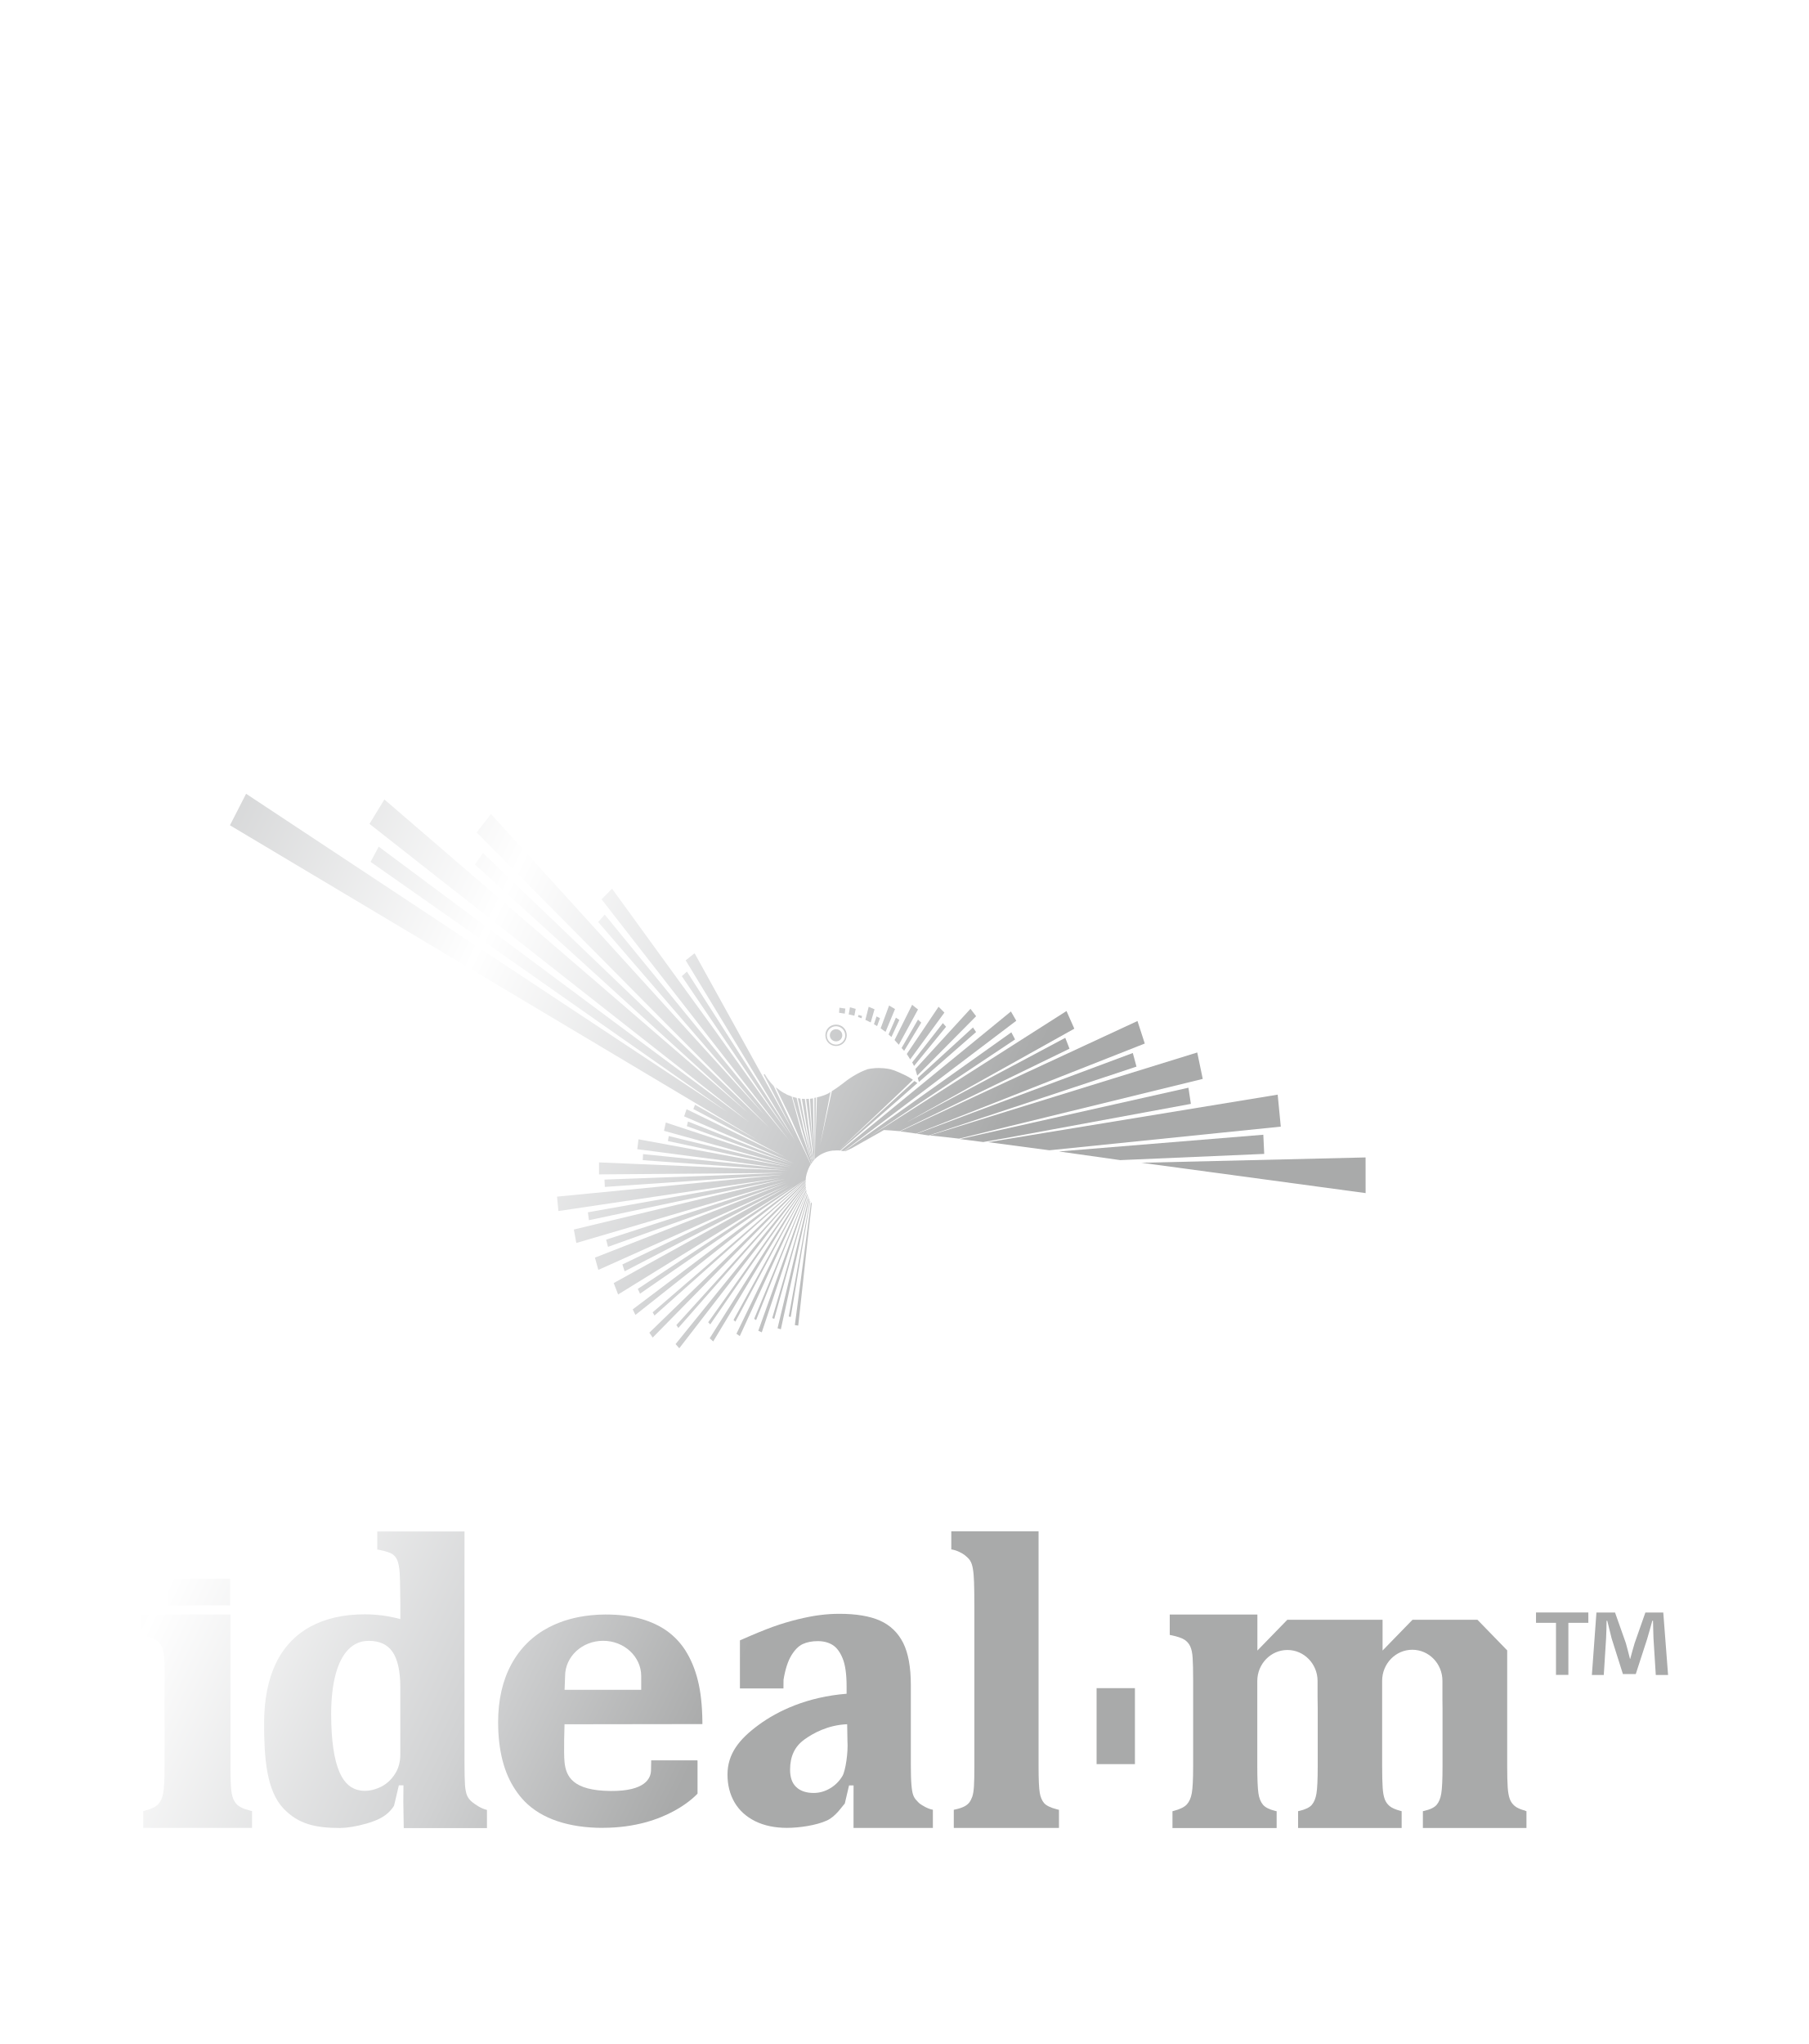
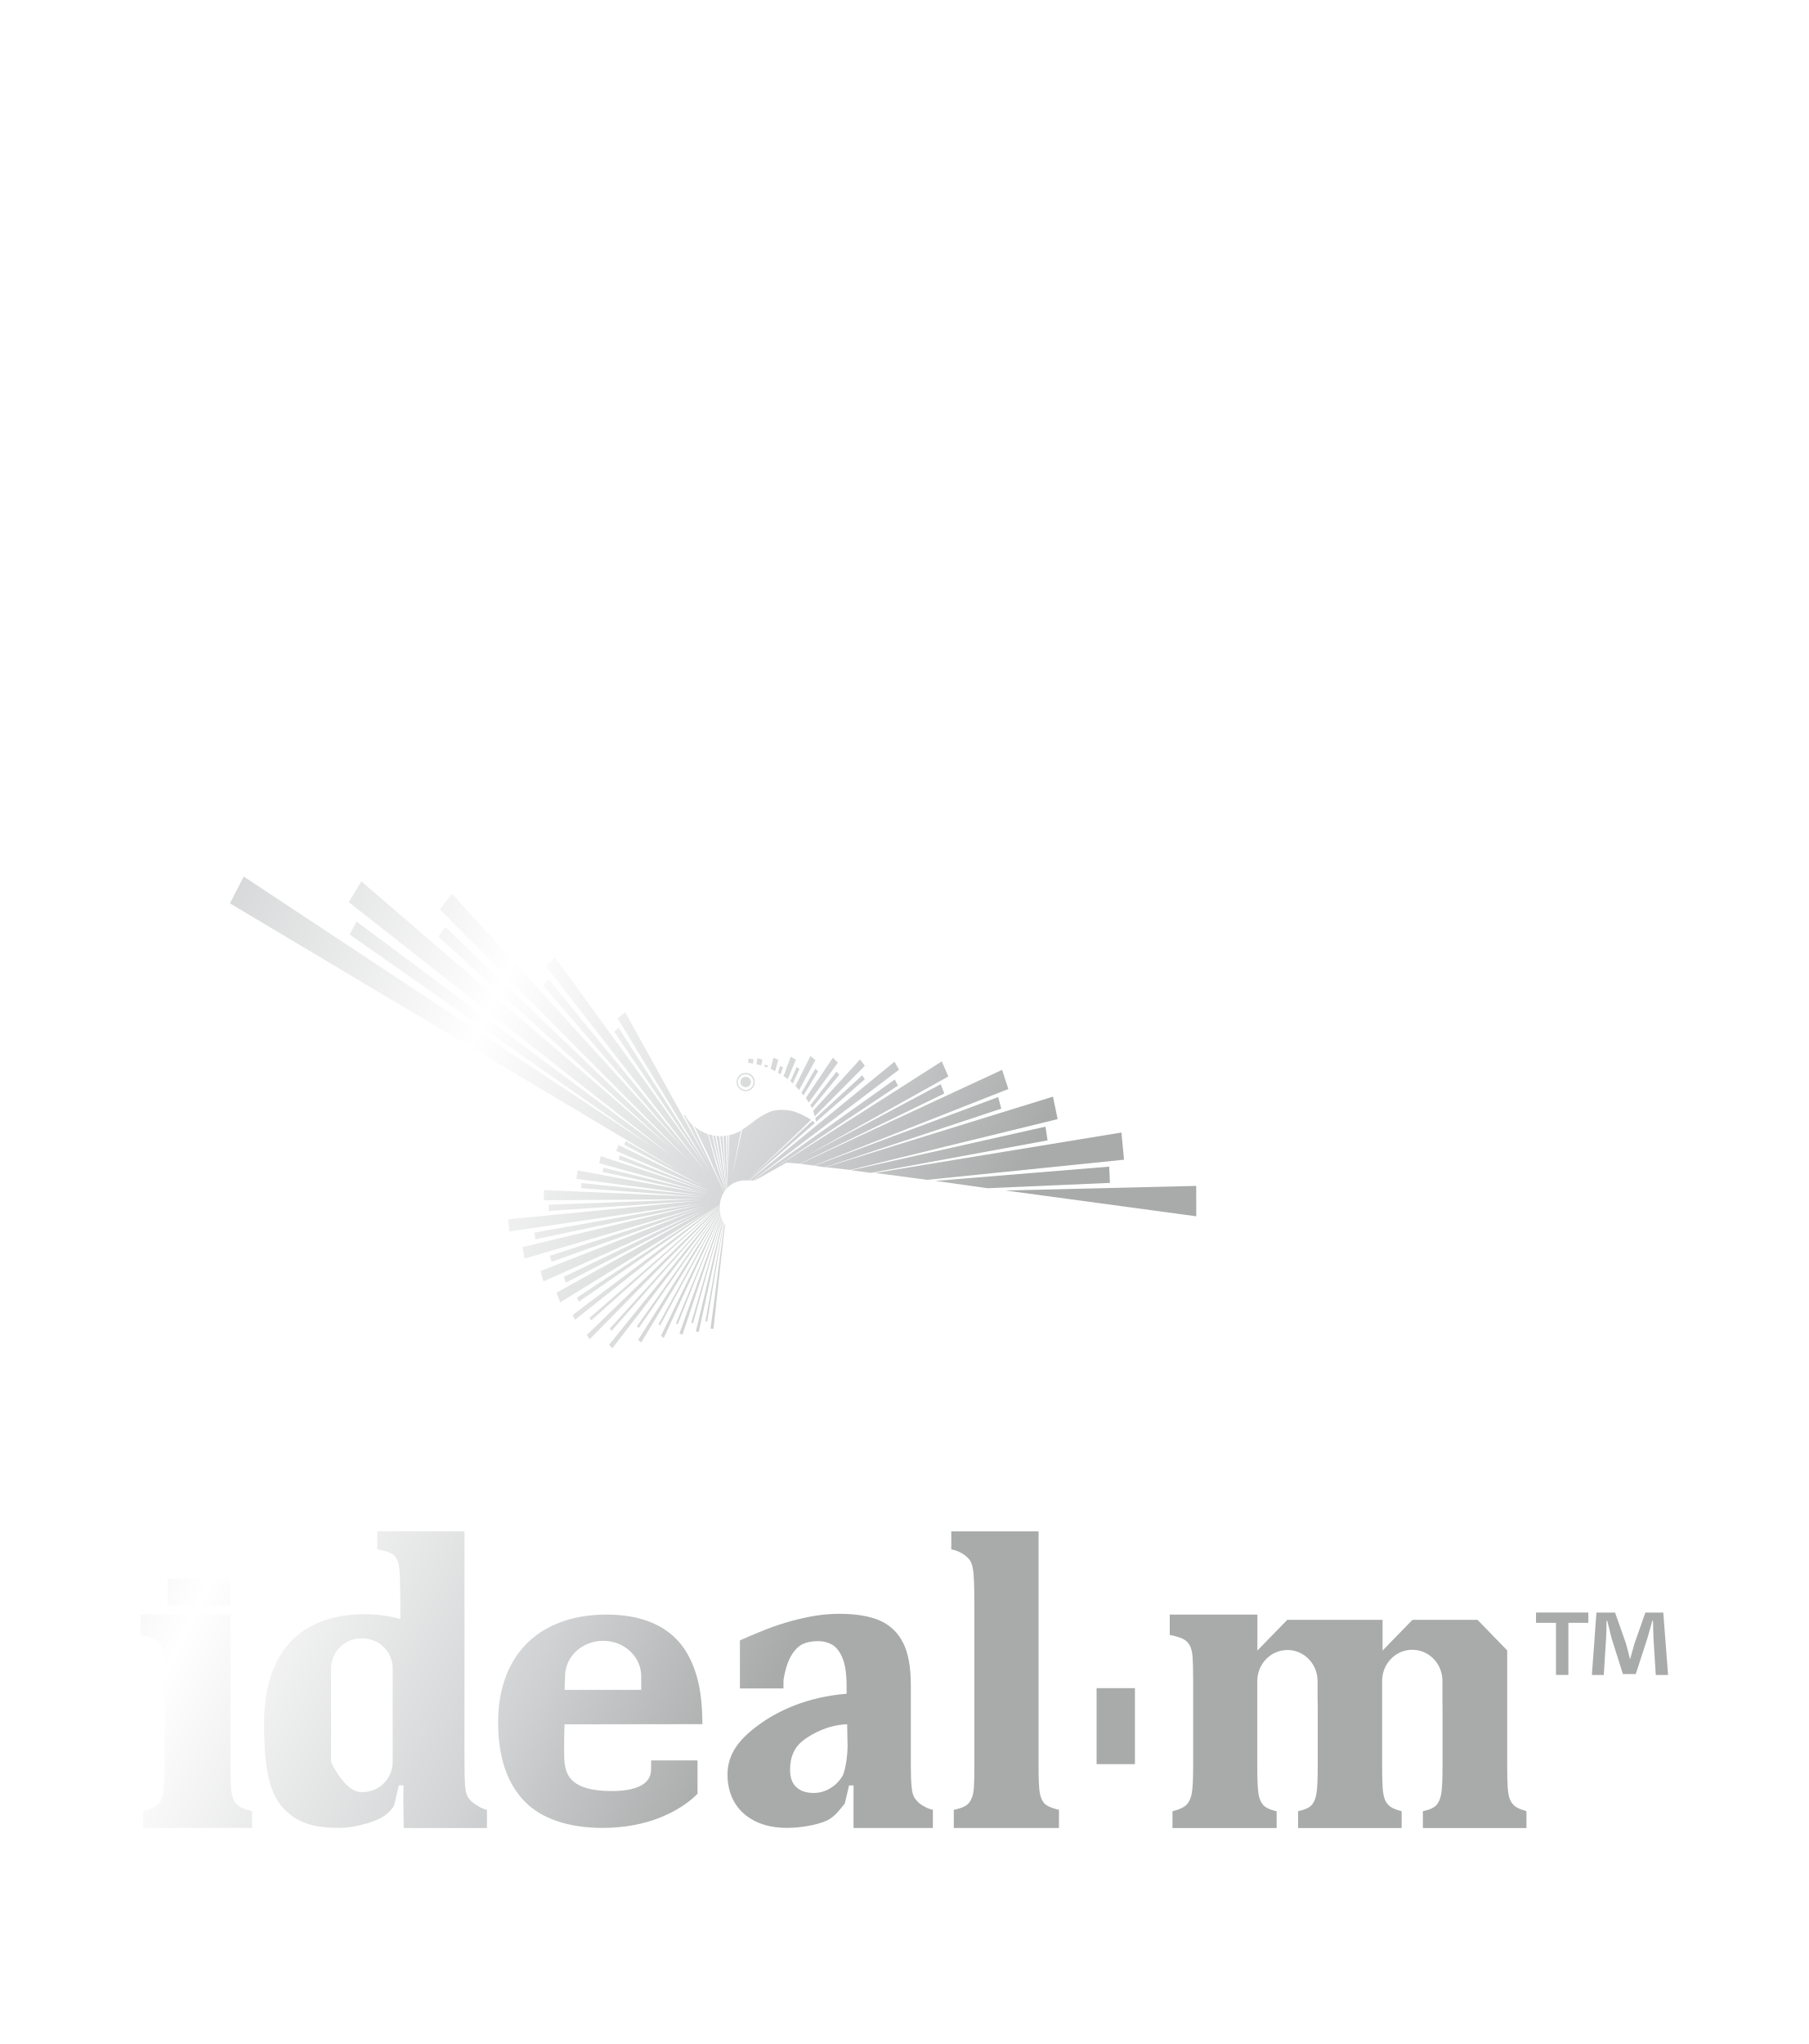
<svg xmlns="http://www.w3.org/2000/svg" id="Layer_2" data-name="Layer 2" viewBox="-13.02 -60 167.5 189.24">
  <defs>
    <linearGradient id="prata" gradientUnits="userSpaceOnUse" x1="-34.21" y1="-16.56" x2="175.67" y2="85.80">
      <stop offset="0" stop-color="#A9AAAA" />
      <stop offset="0.2" stop-color="#D1D2D3" />
      <stop offset="0.5" stop-color="#FFFFFF" />
      <stop offset="0.8" stop-color="#D1D2D3" />
      <stop offset="1" stop-color="#A9AAAA" />
    </linearGradient>
  </defs>
  <g id="Layer_1-2" data-name="Layer 1">
-     <g id="monograma-237" transform="translate(0 13.49) scale(0.43613)">
+     <g id="monograma-242" transform="translate(0.00 21.15) scale(0.43613)">
      <g>
        <g>
-           <path d="M147.66,49c-1.28,0-2.27.99-2.27,2.27s1.01,2.27,2.27,2.27,2.27-.99,2.27-2.27-.99-2.27-2.27-2.27ZM147.66,53.25c-1.09,0-1.95-.87-1.95-1.95s.87-1.95,1.95-1.95,1.95.87,1.95,1.95-.87,1.95-1.95,1.95Z" fill="url(#prata)" />
-           <ellipse cx="147.66" cy="51.27" rx="1.32" ry="1.29" fill="url(#prata)" />
+           <path d="M128.47,41.69c-1.09,0-1.93.84-1.93,1.93s.86,1.93,1.93,1.93,1.93-.84,1.93-1.93-.84-1.93-1.93-1.93ZM128.47,45.31c-.92,0-1.66-.74-1.66-1.66s.74-1.66,1.66-1.66,1.66.74,1.66,1.66-.74,1.66-1.66,1.66Z" fill="url(#prata)" />
+           <ellipse cx="128.47" cy="43.62" rx="1.12" ry="1.1" fill="url(#prata)" />
        </g>
-         <path d="M149.51,46.67l.12-1.07-1.25-.19-.08,1.08c.4.05.8.11,1.2.18h0Z" fill="url(#prata)" />
-         <polygon points="151.83 45.66 150.61 45.33 150.35 46.84 151.55 47.11 151.83 45.66" fill="url(#prata)" />
-         <polygon points="155.83 45.75 154.59 45.22 153.89 48 155.02 48.54 155.83 45.75" fill="url(#prata)" />
-         <path d="M158.17,50.55l2.01-4.85-1.26-.75-1.79,4.84c.35.24.7.49,1.03.75h0Z" fill="url(#prata)" />
-         <path d="M160.99,53.28h0s4.07-7.49,4.07-7.49l-1.25-.99-3.73,7.48c.31.32.62.66.91,1Z" fill="url(#prata)" />
-         <path d="M162.97,55.69c.15.23.29.44.43.7h0s7.27-9.94,7.27-9.94l-1.24-1.24-6.75,10.03c.1.17.2.31.29.45Z" fill="url(#prata)" />
-         <polygon points="164.9 59.83 177.4 47.22 176.2 45.65 164.5 58.43 164.9 59.83" fill="url(#prata)" />
-         <polygon points="241.43 63.87 192.28 71.93 179.96 73.96 192.96 75.68 242.09 70.66 241.43 63.87" fill="url(#prata)" />
-         <polygon points="153.17 47.17 152.42 46.95 152.33 47.39 153.09 47.66 153.17 47.17" fill="url(#prata)" />
-         <path d="M156.38,49.31h0s.61-1.68.61-1.68l-.74-.36-.54,1.65c.2.12.42.24.66.39Z" fill="url(#prata)" />
-         <path d="M159.42,51.63h0s1.68-3.62,1.68-3.62l-.73-.48-1.56,3.57c.22.19.42.36.6.53Z" fill="url(#prata)" />
-         <path d="M161.58,53.98s.1.11.19.21l.04.04c.12.13.25.27.31.34h0s3.63-5.99,3.63-5.99l-.69-.64-3.49,6.03Z" fill="url(#prata)" />
-         <polygon points="163.83 57.02 164.22 57.78 171.02 49.46 170.34 48.68 163.83 57.02" fill="url(#prata)" />
-         <path d="M165.01,60.33c.04.14.08.28.11.4.04.15.08.3.13.46h0s12.14-10.61,12.14-10.61l-.66-.97-11.73,10.72Z" fill="url(#prata)" />
-         <path d="M185.93,48.19l-1.14-1.98-20.87,17.06-15.26,12.51c.23.02.45.04.69.08h0s15.23-11.5,15.23-11.5l21.35-16.18Z" fill="url(#prata)" />
-         <path d="M142.33,78.62c.06-.09.12-.18.18-.26l-2.26-6.76h.03s-.02-.05-.02-.05l-2.02-7.3c-.29-.1-.57-.21-.9-.34l-.21-.09v-.03c-.72-.34-1.37-.77-1.94-1.25-.06-.04-.11-.07-.16-.11h-.02c-.06-.05-.11-.09-.16-.12h0s3.21,6.6,3.21,6.6l4.28,9.72Z" fill="url(#prata)" />
-         <path d="M197.23,54.12l-.9-2.31-33.55,17.86,35.47-19.8-1.66-3.75-26.76,17.05-14.91,9.51,9.51-6.36,21.24-14.17-.79-1.51-20.89,14.85-14.56,10.37s.05,0,.08.01c.03,0,.07,0,.1.02h0s1.36-.63,1.36-.63l6.86-3.88,1.45.09,1.89.16,9-4.36,27.07-13.16Z" fill="url(#prata)" />
-         <path d="M128.74,92.8l-20.02,17.28.39.68,32.11-28.61s0-.04,0-.06c0-.01,0-.03,0-.05v-.03l-12.47,10.79Z" fill="url(#prata)" />
-         <path d="M141.2,82.45v-.02c0-.06,0-.14,0-.22v-.02s-12.58,12.23-12.58,12.23l-20.6,19.98.71,1.04,20.2-20.55,12.26-12.44Z" fill="url(#prata)" />
-         <polygon points="213.21 53.02 211.66 48.24 177.32 64.17 161.28 71.65 161.28 71.65 161.24 71.67 164.7 72.13 178.18 66.83 213.21 53.02" fill="url(#prata)" />
-         <polygon points="225.52 60.53 224.35 54.92 183.7 67.5 167.55 72.52 173.78 73.21 184.36 70.6 225.52 60.53" fill="url(#prata)" />
-         <polygon points="223 65.83 222.48 62.4 182.79 71.31 173.95 73.3 178.91 73.93 183.07 73.2 223 65.83" fill="url(#prata)" />
-         <path d="M130.89,93.89l-17.14,18.9.43.6,27.01-30.71s0-.06,0-.09c0-.02,0-.04,0-.06v-.02s-10.3,11.38-10.3,11.38Z" fill="url(#prata)" />
-         <polygon points="210.67 55.03 176.86 67.64 164.84 72.14 164.84 72.14 164.81 72.16 167.35 72.54 211.45 57.92 210.67 55.03" fill="url(#prata)" />
-         <path d="M141.22,81.97s0-.08.01-.12c0-.01,0-.02,0-.04v-.04s0-.05,0-.05v-.06s.01,0,.01,0v-.08c.02-.09.03-.18.04-.27v-.11s.04-.02.04-.02c0-.01.03-.16.03-.16.01-.06.02-.12.04-.17v-.07s.04-.09.05-.14l.04-.13s.06-.19.06-.19c.19-.61.45-1.17.77-1.68l-7.89-16.61c-.18-.18-.37-.4-.57-.63-.04-.05-.09-.1-.13-.16-.51-.62-.94-1.26-1.19-1.74l-.24.13,6.52,12.5-8.28-14.94-12.84-23.22-.12-.08-1.84,1.47,23.26,38.31-9.29-14.5-13.7-21.42-1.09.97,14.19,20.96,8.64,12.72-15.84-22.22-21.8-30.03-2.23,2.25,39.83,51.16-16.68-20.43-22.48-27.49-1.38,1.58,23.08,26.77,12.22,14.17-23.58-25.93L74.4,4.3l-3.05,3.9,35.83,36.18,26.28,26.48L72.68,12.55l-1.7,2.46,57.94,52.66-31.36-27.03L51.76,1.21l-3.16,5.18,47.19,37.09,33.34,26.19-32.2-23.92L50.56,11.23l-1.73,3.22,47.12,33.07,28.63,20.05-44.17-29.22L22.4,0l-3.43,6.69,96.6,57.63,15.53,9.25-13.38-7.56-.36.92,19.54,10.25-20.98-10.22-.52,1.52,14.21,6.1,9.15,3.92-8.67-3.42-13.87-5.51-.24.99,13.95,5.03,8.36,3.04-10.34-3.43-16.44-5.41-.38,1.76,27.21,7.53-10.03-2.48-16.17-3.94-.18,1.06,16.25,3.48,9.75,2.07-12.51-2.29-19.73-3.63-.27,2.1,19.87,2.6,11.99,1.6-11.27-1.17-19.36-1.99-.06,1.29,19.38,1.39,11.37.79-40.04-1.71v2.55s24.7-.19,24.7-.19l14.89-.15-14.06.55-24.37.89.08,1.56,37.95-2.61-17.7,1.71-30.4,2.96.29,3.06,47.24-7.04-14.1,2.52-26.88,4.79.22,1.67,26.75-5.65,14.95-3.14-15.98,3.83-28.92,6.94.52,2.86,28.66-8.42,15.86-4.67-13.18,4.29-25.01,8.09.4,1.53,24.76-8.87,13.19-4.76-14.09,5.51-26.64,10.41.73,2.6,40.35-18.09-11.96,5.74-23.29,11.2.48,1.45,23.06-11.95,12.1-6.29-37.48,20.74.94,2.42,24.13-14.9,13.13-8.11-11.45,7.54-21.63,14.28.47,1.02,21.42-14.81,13.55-9.36-14.05,10.56-22.47,16.94.57,1.18,22.21-17.58,13.94-11.06Z" fill="url(#prata)" />
-         <path d="M141.2,82.92c0-.05,0-.11-.02-.17l-10.25,12.64-17.34,21.43.78.89,26.83-34.72v-.07Z" fill="url(#prata)" />
-         <path d="M140.7,70.87h.02v-.02h-.01s-1.41-6.29-1.41-6.29c-.32-.07-.63-.16-.9-.23h0l1.95,6.68,2.17,7.35s.07-.1.1-.14l-1.9-7.24-.02-.1Z" fill="url(#prata)" />
-         <path d="M142.33,86.71l-1.03,7.83-2.39,18.25.72.11,2.01-18.3.87-7.64c-.04-.06-.08-.12-.13-.19l-.05-.05Z" fill="url(#prata)" />
-         <path d="M141.99,86.07l-.04-.08c-.03-.05-.05-.1-.09-.16l-2.13,8.78-4.49,18.85.7.22,4.15-18.98,1.9-8.63Z" fill="url(#prata)" />
-         <path d="M142.2,86.47s-.02-.04-.04-.06c-.02-.02-.03-.05-.06-.07l-1.38,7.5-3.1,17.12.42.11,2.88-17.19,1.27-7.41Z" fill="url(#prata)" />
-         <path d="M142.76,64.66c-.21.04-.42.06-.63.09l.81,13.07s.08-.09.13-.14l-.18-5.76-.12-7.26Z" fill="url(#prata)" />
-         <path d="M164.97,61.43l-.67-.45-16.09,14.73,13.14-12.44,2.63-2.54c-.1-.08-.19-.14-.28-.21-.2-.14-.43-.27-.71-.43,0,0-.01,0-.03-.02h-.02c-.12-.08-.25-.15-.38-.21-.06-.03-.13-.07-.2-.1-.18-.09-.35-.17-.51-.24l-.11-.05h0s0,0,0,0c-.21-.1-.41-.19-.63-.29l-1.06-.44h0s-.06-.02-.06-.02c-.16-.05-.33-.1-.52-.16l-.13-.04h0s-.09-.03-.09-.03c-.19-.04-.34-.07-.48-.09l-.15-.03c-.21-.03-.42-.06-.62-.08l-.15-.02c-.35-.03-.72-.05-1.08-.05h-.09s-.08,0-.08,0c-.19,0-.37,0-.56.02h-.13s-.04.01-.04.01c-.2.02-.42.04-.65.07l-.14.02h-.05c-.21.04-.39.07-.56.11h-.06s-.05.02-.05.02l-.16.06c-.4.14-.81.31-1.21.5l-.09.04-.14.07c-.18.09-.38.19-.6.31l-.13.07-.1.06c-.19.11-.39.22-.58.34l-.1.06-.13.08c-.17.11-.34.22-.5.32l-.12.08-.11.08c-.13.09-.25.17-.38.26-.28.22-.54.43-.8.62-.19.14-.38.28-.57.42,0,0-.4.29-.47.35l-.17.12c-.15.11-.29.21-.44.31-.29.2-.54.36-.78.5l-.02.1h-.02s-2.47,11.41-2.47,11.41l2.22-11.36c-.11.11-.24.2-.4.3l-.09.05c-.08.04-.17.09-.29.14-.1.05-.2.09-.3.13-.11.04-.21.08-.32.12-.12.04-.23.09-.35.12-.11.04-.23.07-.34.11-.07.02-.14.04-.21.06-.19.05-.37.09-.55.13-.01,0-.03,0-.04.01l-.39,11.58.18-11.54-.13.03c-.06.02-.13.03-.2.05l.03,13.05c.28-.29.6-.56.95-.8l.08-.05c.19-.13.4-.25.63-.36l.06-.03c.13-.06.28-.12.38-.17h.01s.07-.03.07-.03h.02s.29-.12.29-.12l.12-.04c.13-.04.26-.07.37-.1l.06-.02h.03s.04-.02.04-.02c.04,0,.08-.02.12-.02l.22-.04c.13-.02.25-.04.38-.06.01,0,.02,0,.03,0h.03s.02,0,.02,0h.05s.07-.01.1-.01h.15s.21-.02.21-.02c.11,0,.22-.01.33-.01.02,0,.03,0,.06,0,.01,0,.03,0,.04,0,.02,0,.03,0,.05,0,.02,0,.03,0,.05,0,.01,0,.02,0,.04,0,.01,0,.03,0,.04,0,.11,0,.21,0,.33.02h.09s11.78-10.26,11.78-10.26l4.63-4.08Z" fill="url(#prata)" />
-         <path d="M141.05,64.78c-.2,0-.39-.02-.6-.03h-.06s2.32,13.34,2.32,13.34c.04-.05.07-.09.11-.13l.02-.02-.93-6.43-.87-6.72Z" fill="url(#prata)" />
-         <path d="M141.44,64.79h-.14s.99,7.55.99,7.55l.58,5.56s.04-.05.06-.07l-1.04-13.07c-.15.01-.3.02-.44.02Z" fill="url(#prata)" />
-         <path d="M140.07,64.7c-.07-.01-.14-.02-.2-.03h-.03c-.1-.02-.2-.04-.3-.05l1.71,7.46,1.38,6.12s.05-.07.08-.1l-1.26-6.07-1.38-7.33Z" fill="url(#prata)" />
-         <path d="M141.3,83.95s0-.06-.01-.09c0-.02,0-.04-.02-.07l-5.44,9.82-9.94,18.1.4.35,9.76-18.3,5.24-9.81Z" fill="url(#prata)" />
-         <path d="M141.38,84.38v-.02c-.02-.07-.04-.15-.07-.23l-5.17,10.63-9.63,19.87.71.49,9.27-20.15,4.88-10.59Z" fill="url(#prata)" />
-         <path d="M141.74,85.69l.03-.09v-.02c-.03-.05-.05-.1-.08-.15l-2.47,8.38-5.11,17.49.43.17,4.89-17.57,2.32-8.21Z" fill="url(#prata)" />
-         <path d="M133.88,93.94l7.33-10.64s0-.06,0-.11c0-.03,0-.05-.02-.09l-7.56,10.62-13.12,18.47.44.45,12.92-18.71Z" fill="url(#prata)" />
-         <path d="M141.26,83.64v-.07c-.02-.05-.02-.1-.04-.16l-7.36,11.59-13.03,20.59.75.67,12.61-20.93,7.06-11.7Z" fill="url(#prata)" />
-         <path d="M141.48,84.77s-.01-.05-.02-.07c0-.03-.02-.06-.04-.09l-3.8,9.11-7.35,17.75.42.25,7.13-17.91,3.65-9.05Z" fill="url(#prata)" />
-         <path d="M141.62,85.23s-.03-.09-.04-.14v-.03s-.05-.09-.05-.09l-3.45,9.66-6.93,19.36.74.34,6.52-19.54,3.21-9.57Z" fill="url(#prata)" />
-         <polygon points="238.38 72.38 194.99 75.93 207.99 77.77 238.57 76.45 238.38 72.38" fill="url(#prata)" />
-         <polygon points="260.09 77.2 212.51 78.33 260.1 84.77 260.09 77.2" fill="url(#prata)" />
+         <path d="M130.04,39.71l.1-.91-1.06-.16-.07.92c.34.04.68.09,1.02.15h0Z" fill="url(#prata)" />
+         <polygon points="132.02 38.85 130.97 38.57 130.76 39.86 131.77 40.08 132.02 38.85" fill="url(#prata)" />
+         <polygon points="135.41 38.92 134.37 38.47 133.77 40.84 134.73 41.3 135.41 38.92" fill="url(#prata)" />
+         <path d="M137.41,43.01l1.71-4.12-1.08-.64-1.52,4.11c.3.21.6.42.87.64h0Z" fill="url(#prata)" />
+         <path d="M139.81,45.33h0s3.47-6.37,3.47-6.37l-1.07-.84-3.18,6.36c.27.27.53.56.77.85Z" fill="url(#prata)" />
+         <path d="M141.49,47.38c.13.19.24.38.37.6h0s6.19-8.46,6.19-8.46l-1.06-1.06-5.74,8.53c.09.14.17.27.25.39Z" fill="url(#prata)" />
+         <polygon points="143.13 50.91 153.77 40.18 152.75 38.84 142.8 49.72 143.13 50.91" fill="url(#prata)" />
+         <polygon points="208.25 54.35 166.43 61.2 155.95 62.93 167.01 64.39 208.81 60.12 208.25 54.35" fill="url(#prata)" />
+         <polygon points="133.16 40.14 132.51 39.94 132.44 40.32 133.09 40.55 133.16 40.14" fill="url(#prata)" />
+         <path d="M135.89,41.96h0s.52-1.43.52-1.43l-.63-.31-.46,1.41c.17.1.36.21.56.33Z" fill="url(#prata)" />
+         <path d="M138.47,43.93h0s1.43-3.08,1.43-3.08l-.62-.41-1.32,3.03c.19.16.35.31.51.45Z" fill="url(#prata)" />
+         <path d="M140.31,45.93s.09.09.16.18l.03.04c.1.11.21.23.26.29h0s3.09-5.09,3.09-5.09l-.59-.54-2.97,5.13Z" fill="url(#prata)" />
+         <polygon points="142.23 48.52 142.56 49.16 148.34 42.09 147.76 41.42 142.23 48.52" fill="url(#prata)" />
+         <path d="M143.23,51.33c.04.12.07.24.1.34.03.13.07.26.11.39h0s10.33-9.03,10.33-9.03l-.56-.82-9.98,9.12Z" fill="url(#prata)" />
+         <path d="M161.03,41l-.97-1.68-17.76,14.52-12.98,10.65c.19.01.39.04.58.07h0s12.96-9.78,12.96-9.78l18.17-13.77Z" fill="url(#prata)" />
+         <path d="M123.93,66.9c.05-.08.1-.15.15-.22l-1.92-5.75h.02s-.02-.04-.02-.04l-1.72-6.21c-.24-.08-.48-.18-.77-.29l-.18-.07v-.03c-.61-.29-1.17-.65-1.65-1.07-.05-.03-.09-.06-.13-.09h-.02s-.09-.08-.14-.1h0s2.73,5.61,2.73,5.61l3.64,8.27Z" fill="url(#prata)" />
+         <path d="M170.64,46.05l-.76-1.96-28.55,15.2,30.18-16.85-1.41-3.19-22.77,14.51-12.69,8.09,8.09-5.41,18.07-12.06-.67-1.29-17.78,12.64-12.39,8.83s.05,0,.07.01c.03,0,.06,0,.09.01h0s1.16-.53,1.16-.53l5.84-3.3,1.23.08,1.61.14,7.66-3.71,23.03-11.2Z" fill="url(#prata)" />
+         <path d="M112.37,78.96l-17.04,14.7.33.58,27.32-24.34s0-.03,0-.05c0,0,0-.02,0-.04v-.03l-10.61,9.18Z" fill="url(#prata)" />
+         <path d="M122.97,70.15v-.02c0-.06,0-.12,0-.19v-.02s-10.71,10.41-10.71,10.41l-17.52,17,.61.89,17.19-17.48,10.43-10.59Z" fill="url(#prata)" />
+         <polygon points="184.24 45.11 182.92 41.04 153.7 54.6 140.05 60.97 140.05 60.97 140.02 60.98 142.96 61.37 154.43 56.86 184.24 45.11" fill="url(#prata)" />
+         <polygon points="194.71 51.5 193.72 46.73 159.13 57.43 145.39 61.7 150.69 62.29 159.69 60.07 194.71 51.5" fill="url(#prata)" />
+         <polygon points="192.57 56.01 192.13 53.1 158.36 60.67 150.83 62.36 155.06 62.91 158.59 62.28 192.57 56.01" fill="url(#prata)" />
+         <path d="M114.2,79.88l-14.58,16.08.36.51,22.99-26.13s0-.05,0-.08c0-.01,0-.03,0-.05v-.02s-8.76,9.68-8.76,9.68Z" fill="url(#prata)" />
+         <polygon points="182.08 46.82 153.31 57.55 143.08 61.38 143.08 61.38 143.06 61.39 145.22 61.72 182.74 49.28 182.08 46.82" fill="url(#prata)" />
+         <path d="M122.99,69.75s0-.07.01-.1c0,0,0-.02,0-.03v-.04s0-.04,0-.04v-.05s0,0,0,0v-.07c.02-.07.03-.15.03-.23v-.09s.03-.01.03-.01c0-.01.03-.14.03-.14,0-.05.02-.1.03-.15v-.06s.03-.08.04-.12l.03-.11s.05-.16.05-.16c.16-.52.38-1,.65-1.43l-6.72-14.13c-.15-.15-.32-.34-.48-.54-.04-.04-.07-.09-.11-.13-.43-.53-.8-1.07-1.01-1.48l-.21.11,5.55,10.63-7.04-12.71-10.92-19.76-.1-.07-1.57,1.25,19.79,32.6-7.91-12.34-11.66-18.23-.93.83,12.08,17.83,7.35,10.82-13.48-18.91-18.55-25.55-1.9,1.92,33.89,43.53-14.2-17.38-19.13-23.39-1.17,1.34,19.64,22.77,10.4,12.05-20.07-22.06L66.13,3.66l-2.59,3.32,30.48,30.78,22.36,22.53L64.67,10.68l-1.45,2.09,49.3,44.8-26.68-22.99L46.87,1.03l-2.68,4.41,40.15,31.56,28.36,22.28-27.4-20.35L45.85,9.56l-1.47,2.74,40.09,28.14,24.36,17.06-37.58-24.86L21.89,0l-2.92,5.7,82.19,49.03,13.22,7.87-11.39-6.43-.31.78,16.62,8.72-17.85-8.69-.44,1.29,12.09,5.19,7.78,3.34-7.37-2.91-11.8-4.69-.2.84,11.87,4.28,7.11,2.58-8.79-2.92-13.99-4.61-.32,1.5,23.15,6.41-8.53-2.11-13.76-3.35-.16.9,13.83,2.96,8.3,1.76-10.65-1.95-16.79-3.09-.23,1.79,16.91,2.21,10.2,1.37-9.59-1-16.48-1.7-.05,1.1,16.49,1.18,9.67.67-34.07-1.45v2.17s21.02-.16,21.02-.16l12.67-.13-11.96.46-20.74.76.06,1.33,32.29-2.22-15.06,1.46-25.87,2.52.25,2.6,40.2-5.99-12,2.15-22.87,4.07.18,1.42,22.76-4.81,12.72-2.68-13.59,3.25-24.6,5.9.44,2.43,24.39-7.17,13.5-3.97-11.22,3.65-21.28,6.89.34,1.3,21.07-7.55,11.23-4.05-11.98,4.69-22.67,8.86.62,2.21,34.33-15.39-10.18,4.89-19.82,9.53.41,1.23,19.62-10.17,10.3-5.35-31.89,17.64.8,2.06,20.53-12.67,11.17-6.9-9.75,6.41-18.4,12.15.4.87,18.22-12.6,11.53-7.97-11.95,8.99-19.12,14.41.49,1,18.9-14.96,11.86-9.41Z" fill="url(#prata)" />
+         <path d="M122.97,70.56s0-.09-.02-.15l-8.72,10.75-14.76,18.24.67.76,22.83-29.54v-.06Z" fill="url(#prata)" />
+         <path d="M122.54,60.3h.02v-.02h0s-1.2-5.36-1.2-5.36c-.27-.06-.54-.13-.77-.2h0l1.66,5.69,1.84,6.25s.06-.08.09-.12l-1.61-6.16-.02-.09Z" fill="url(#prata)" />
+         <path d="M123.93,73.77l-.88,6.66-2.03,15.53.61.09,1.71-15.57.74-6.5s-.07-.1-.11-.16l-.04-.04Z" fill="url(#prata)" />
+         <path d="M123.64,73.23l-.03-.07s-.05-.09-.08-.13l-1.81,7.47-3.82,16.04.6.19,3.53-16.15,1.61-7.34Z" fill="url(#prata)" />
+         <path d="M123.82,73.57s-.02-.03-.03-.05c-.01-.02-.03-.04-.05-.06l-1.17,6.38-2.64,14.57.36.09,2.45-14.62,1.08-6.31Z" fill="url(#prata)" />
+         <path d="M124.29,55.02c-.18.03-.36.06-.53.08l.69,11.12s.07-.08.11-.12l-.16-4.9-.1-6.18Z" fill="url(#prata)" />
+         <path d="M143.19,52.27l-.57-.38-13.69,12.53,11.18-10.59,2.23-2.16c-.09-.07-.16-.12-.24-.18-.17-.12-.36-.23-.6-.37,0,0-.01,0-.02-.01h-.02c-.11-.07-.21-.12-.32-.18-.06-.03-.11-.06-.17-.08-.16-.08-.3-.15-.43-.21l-.09-.05h0s0,0,0,0c-.18-.08-.35-.16-.54-.24l-.9-.37h0s-.05-.02-.05-.02c-.13-.04-.28-.09-.44-.13l-.11-.03h0s-.08-.02-.08-.02c-.16-.03-.29-.06-.41-.08l-.12-.02c-.18-.03-.35-.05-.53-.07l-.13-.02c-.3-.03-.61-.04-.92-.05h-.08s-.06,0-.06,0c-.16,0-.32,0-.48.02h-.11s-.03,0-.03,0c-.17.01-.35.03-.55.06h-.12s-.04.02-.04.02c-.18.03-.33.05-.47.08h-.05s-.04.02-.04.02l-.14.05c-.34.12-.69.27-1.03.43l-.08.04-.12.06c-.16.08-.32.16-.51.27l-.11.06-.09.05c-.16.09-.33.19-.49.29l-.09.05-.11.07c-.15.09-.29.18-.43.28l-.1.07-.1.07c-.11.07-.22.15-.32.22-.24.19-.46.36-.68.53-.16.12-.32.24-.48.36,0,0-.34.25-.4.3l-.15.11c-.12.09-.25.18-.37.26-.24.17-.46.31-.66.43l-.02.09h-.01s-2.11,9.71-2.11,9.71l1.89-9.66c-.09.09-.2.17-.34.26l-.08.04c-.07.04-.14.07-.24.12-.09.04-.17.08-.26.11-.09.04-.18.07-.27.11-.1.04-.2.07-.3.11-.1.03-.19.06-.29.09-.06.02-.12.03-.18.05-.16.04-.31.08-.47.11-.01,0-.02,0-.04.01l-.33,9.85.15-9.82-.11.03c-.05.01-.11.03-.17.04l.02,11.1c.24-.25.51-.47.81-.68l.07-.04c.16-.11.34-.21.53-.31l.05-.02c.11-.05.24-.11.33-.14h.01s.06-.03.06-.03h.02s.25-.1.25-.1l.1-.03c.11-.03.22-.06.32-.08h.05s.02-.02.02-.02h.03s.07-.02.1-.03l.19-.03c.11-.02.21-.04.32-.05,0,0,.02,0,.03,0h.03s.01,0,.01,0h.04s.06,0,.09-.01h.12s.18-.01.18-.01c.09,0,.19-.01.28-.01.01,0,.03,0,.05,0,.01,0,.02,0,.04,0,.01,0,.03,0,.04,0,.01,0,.03,0,.04,0,.01,0,.02,0,.04,0,.01,0,.02,0,.03,0,.09,0,.18,0,.28.01h.08s10.02-8.73,10.02-8.73l3.94-3.47Z" fill="url(#prata)" />
+         <path d="M122.84,55.12c-.17,0-.33-.02-.51-.03h-.05s1.97,11.35,1.97,11.35c.03-.04.06-.08.09-.11l.02-.02-.79-5.47-.74-5.72Z" fill="url(#prata)" />
+         <path d="M123.17,55.13h-.12s.84,6.43.84,6.43l.49,4.73s.04-.04.05-.06l-.89-11.12c-.13,0-.25.01-.38.02Z" fill="url(#prata)" />
+         <path d="M122.01,55.05c-.06,0-.12-.02-.17-.03h-.03c-.08-.02-.17-.03-.25-.04l1.46,6.35,1.17,5.2s.04-.06.07-.09l-1.07-5.17-1.17-6.23Z" fill="url(#prata)" />
+         <path d="M123.05,71.43s0-.05,0-.07c0-.02,0-.04-.02-.06l-4.62,8.35-8.45,15.4.34.29,8.31-15.57,4.46-8.34Z" fill="url(#prata)" />
+         <path d="M123.13,71.79v-.02c-.02-.06-.03-.13-.06-.2l-4.39,9.05-8.2,16.91.61.42,7.89-17.15,4.15-9.01Z" fill="url(#prata)" />
+         <path d="M123.43,72.91l.02-.08v-.02s-.04-.09-.07-.13l-2.1,7.13-4.35,14.88.37.14,4.16-14.95,1.98-6.98Z" fill="url(#prata)" />
+         <path d="M116.74,79.93l6.24-9.05s0-.05,0-.09c0-.02,0-.04-.01-.07l-6.43,9.03-11.16,15.71.38.39,11-15.92Z" fill="url(#prata)" />
+         <path d="M123.02,71.17v-.06s-.02-.09-.03-.13l-6.26,9.86-11.08,17.52.64.57,10.73-17.81,6.01-9.95Z" fill="url(#prata)" />
+         <path d="M123.21,72.12s-.01-.04-.02-.06c0-.02-.01-.05-.03-.07l-3.23,7.75-6.25,15.1.36.21,6.07-15.24,3.11-7.7Z" fill="url(#prata)" />
+         <path d="M123.33,72.51s-.02-.08-.04-.12v-.03s-.04-.07-.04-.07l-2.94,8.22-5.89,16.48.63.29,5.55-16.63,2.73-8.14Z" fill="url(#prata)" />
+         <polygon points="205.66 61.59 168.74 64.61 179.8 66.17 205.81 65.04 205.66 61.59" fill="url(#prata)" />
+         <polygon points="224.13 65.68 183.64 66.65 224.14 72.13 224.13 65.68" fill="url(#prata)" />
      </g>
+       <path d="M307.39,156.24v2.19h-4.24v11.06h-2.63v-11.06h-4.24v-2.19h11.11ZM321.71,169.5l-.49-7.8c-.05-1.02-.05-2.29-.1-3.7h-.15c-.34,1.17-.73,2.73-1.12,3.95l-2.39,7.36h-2.73l-2.39-7.55c-.24-1.02-.63-2.58-.93-3.75h-.15c0,1.22-.05,2.49-.1,3.7l-.49,7.8h-2.53l.97-13.26h3.95l2.29,6.48c.29,1.02.54,2,.88,3.36h.05c.34-1.22.63-2.34.93-3.31l2.29-6.53h3.8l1.02,13.26h-2.63Z" fill="url(#prata)" />
+       <rect x="5.74" y="149.08" width="13.27" height="5.66" fill="url(#prata)" />
+       <path d="M2.76,161.82c.59.26,1.06.62,1.41,1.09.34.48.59,1.14.72,1.96.13.87.2,2.02.2,3.43v20.56c0,2.76-.1,4.7-.29,5.73-.18.99-.54,1.77-1.05,2.34-.52.57-1.5,1.03-2.92,1.4l-.27.07v3.56h23.1v-3.57l-.27-.06c-.82-.2-1.49-.42-1.99-.68-.48-.25-.84-.51-1.08-.79-.25-.3-.46-.62-.61-.97-.15-.35-.27-.76-.36-1.23-.09-.46-.15-1.14-.2-2.02-.05-.9-.07-2.18-.07-3.81v-32.17H0v4.37l.28.05c1.01.2,1.84.44,2.47.71Z" fill="url(#prata)" />
+       <path d="M176.14,145.26c.26.4.45.98.57,1.68.13.77.22,1.73.25,2.87.04,1.15.07,2.98.07,5.44v33.7c0,1.82-.03,3.23-.09,4.21-.06.93-.18,1.66-.35,2.17-.19.5-.39.91-.63,1.23-.23.3-.56.58-.98.81-.44.25-1.09.47-1.9.66l-.42.09v3.86h22.33v-3.85l-.41-.1c-1.36-.35-2.28-.79-2.74-1.32-.46-.53-.77-1.27-.93-2.2-.17-1-.25-2.87-.25-5.57v-49.93h-18.53v3.84c1.15.15,2.43.85,2.97,1.3.41.34.79.71,1.05,1.11Z" fill="url(#prata)" />
+       <path d="M124.61,190.65c0,2.2.5,4.18,1.49,5.89.99,1.7,2.47,3.05,4.38,4l.02.02h.02c1.9.93,4.15,1.4,6.71,1.4s6.21-.51,8.51-1.57c1.88-.87,3.16-2.95,3.78-3.6l.9-3.84h.96s-.01,3.43-.01,3.43v5.6h16.85v-3.87c-1.06-.15-2.36-.98-2.75-1.27-.31-.23-.59-.58-.83-.83-.23-.25-.44-.59-.6-1.02-.17-.45-.29-1.17-.37-2.16-.09-1.02-.13-2.48-.13-4.36v-16.88c0-3.74-.55-6.73-1.62-8.88-1.1-2.18-2.76-3.79-4.97-4.76-2.15-.95-5.05-1.43-8.59-1.43-1.37,0-2.76.09-4.14.27-1.36.17-2.93.47-4.68.9-1.71.41-3.49.95-5.29,1.59-1.76.64-4,1.55-6.68,2.74l-.32.14v10.2h9.24l.02-1.85c.36-2.19.92-3.92,1.65-5.14.72-1.18,1.53-2,2.39-2.41.89-.42,1.98-.64,3.22-.64s2.28.27,3.15.81c.85.52,1.57,1.47,2.12,2.81.58,1.38.86,3.39.86,5.99v1.56c-8.29.66-14.56,3.57-18.74,6.66-4.04,2.98-6.55,6.07-6.55,10.51ZM140.87,183.25h0c1.97-1.42,5.08-3.12,9.15-3.29l.06,3.51c.18,2.52-.42,6.37-1.05,7.46-.65,1.09-1.53,1.99-2.62,2.63-1.1.66-2.28.99-3.5.99-1.59,0-2.84-.42-3.72-1.27-.87-.83-1.29-2.03-1.29-3.66,0-2.83.98-4.92,3-6.38Z" fill="url(#prata)" />
+       <path d="M98.15,201.96c13.77,0,20.1-7.26,20.1-7.26v-7l-.06-.06h-9.78l-.04,2.19c-.07,1.59-1.17,4.37-8.58,4.31-8.07-.07-9.47-3.1-9.78-6.13-.21-2,0-8.03,0-8.03h0s.41,0,.41,0l28.86-.04v-.56c-.04-3.42-.36-6.37-.98-8.78-.59-2.37-1.49-4.51-2.67-6.36-1.01-1.56-2.3-2.93-3.83-4.04-1.53-1.1-3.4-1.98-5.54-2.6h-.01s-.01,0-.01,0c-2.12-.61-4.62-.92-7.41-.92h0c-.07,0-.14,0-.21,0-.49,0-.99.01-1.47.04-.48.02-.94.06-1.41.11-.07,0-.14,0-.22.02-3.22.33-6.15,1.17-8.73,2.49-3.46,1.78-6.18,4.43-8.06,7.89-1.87,3.44-2.82,7.57-2.82,12.28,0,5.98,1.23,10.8,3.68,14.41.57.87,1.21,1.66,1.91,2.39,3.63,3.75,9.44,5.66,16.63,5.66ZM90.13,169.74c0-4.14,3.62-7.49,8.08-7.49h0c4.46,0,8.08,3.35,8.08,7.49v2.92h-16.27s.11-2.92.11-2.92Z" fill="url(#prata)" />
      <g>
-         <path d="M307.39,173.8v2.19h-4.24v11.06h-2.63v-11.06h-4.24v-2.19h11.11ZM321.71,187.06l-.49-7.8c-.05-1.02-.05-2.29-.1-3.7h-.15c-.34,1.17-.73,2.73-1.12,3.95l-2.39,7.36h-2.73l-2.39-7.55c-.24-1.02-.63-2.58-.93-3.75h-.15c0,1.22-.05,2.49-.1,3.7l-.49,7.8h-2.53l.97-13.26h3.95l2.29,6.48c.29,1.02.54,2,.88,3.36h.05c.34-1.22.63-2.34.93-3.31l2.29-6.53h3.8l1.02,13.26h-2.63Z" fill="url(#prata)" />
-         <g>
-           <g>
-             <rect x="5.74" y="166.63" width="13.27" height="5.66" fill="url(#prata)" />
-             <path d="M2.76,179.38c.59.26,1.06.62,1.41,1.09.34.48.59,1.14.72,1.96.13.87.2,2.02.2,3.43v20.56c0,2.76-.1,4.7-.29,5.73-.18.99-.54,1.77-1.05,2.34-.52.57-1.5,1.03-2.92,1.4l-.27.07v3.56h23.1v-3.57l-.27-.06c-.82-.2-1.49-.42-1.99-.68-.48-.25-.84-.51-1.08-.79-.25-.3-.46-.62-.61-.97-.15-.35-.27-.76-.36-1.23-.09-.46-.15-1.14-.2-2.02-.05-.9-.07-2.18-.07-3.81v-32.17H0v4.37l.28.05c1.01.2,1.84.44,2.47.71Z" fill="url(#prata)" />
-             <path d="M176.14,162.82c.26.4.45.98.57,1.68.13.77.22,1.73.25,2.87.04,1.15.07,2.98.07,5.44v33.7c0,1.82-.03,3.23-.09,4.21-.06.93-.18,1.66-.35,2.17-.19.5-.39.91-.63,1.23-.23.3-.56.58-.98.81-.44.25-1.09.47-1.9.66l-.42.09v3.86h22.33v-3.85l-.41-.1c-1.36-.35-2.28-.79-2.74-1.32-.46-.53-.77-1.27-.93-2.2-.17-1-.25-2.87-.25-5.57v-49.93h-18.53v3.84c1.15.15,2.43.85,2.97,1.3.41.34.79.71,1.05,1.11Z" fill="url(#prata)" />
-             <path d="M42.5,219.53c1.42,0,3.49-.35,5.43-.92l-.03.03s-.07.08-.1.12c.03-.03.06-.06.08-.08l.07-.07c1.02-.3,2.01-.66,2.82-1.06,1.84-.91,2.79-2.3,3.04-2.73l1.02-4.33h.98s-.03,3.5-.03,3.5c0,0,0,0,0,0l.09,5.58h17.67v-3.86c-1.28-.27-2.59-1.23-3.13-1.66-.46-.37-.86-.85-1.08-1.36-.23-.54-.38-1.29-.45-2.23-.07-.98-.11-2.58-.11-4.75v-49.11h-18.52v3.83l.43.08c1.7.34,2.47.69,2.8.91.46.32.8.75,1.04,1.32.24.62.42,1.54.5,2.75.08,1.09.13,6.75.13,6.75v2.96h0c-1.42-.37-2.67-.62-3.76-.76-1.25-.16-2.54-.25-3.82-.25-4.49,0-8.39.89-11.59,2.65-3.22,1.78-5.69,4.43-7.32,7.88-1.61,3.41-2.44,7.67-2.44,12.62,0,7.32.5,14.32,4.17,18.13,3.15,3.26,6.7,4.08,12.11,4.08ZM40.46,195.32c0-3.23.32-6.09.96-8.44.62-2.31,1.55-4.09,2.76-5.3.15-.15.3-.29.46-.42.31-.26.63-.48.97-.66.84-.46,1.78-.68,2.82-.68.57,0,1.1.05,1.6.14.49.1.95.24,1.37.43.42.19.8.43,1.14.72.35.29.66.63.93,1.02.28.4.52.85.73,1.37.21.51.38,1.08.52,1.71.28,1.25.42,2.72.42,4.41v14.39c0,.77-.1,1.5-.29,2.19-.1.34-.22.68-.36,1-.07.16-.15.32-.24.47-.08.15-.18.3-.27.45-.39.6-.83,1.12-1.31,1.56-.48.44-1.01.81-1.58,1.1-.87.43-1.74.71-2.61.82-.29.04-.58.06-.87.06-.3,0-.6-.02-.88-.06-1.98-.28-3.44-1.53-4.46-3.8-1.2-2.7-1.81-6.89-1.81-12.46h0Z" fill="url(#prata)" />
-             <path d="M124.61,208.21c0,2.2.5,4.18,1.49,5.89.99,1.7,2.47,3.05,4.38,4l.02.02h.02c1.9.93,4.15,1.4,6.71,1.4s6.21-.51,8.51-1.57c1.88-.87,3.16-2.95,3.78-3.6l.9-3.84h.96s-.01,3.43-.01,3.43v5.6h16.85v-3.87c-1.06-.15-2.36-.98-2.75-1.27-.31-.23-.59-.58-.83-.83-.23-.25-.44-.59-.6-1.02-.17-.45-.29-1.17-.37-2.16-.09-1.02-.13-2.48-.13-4.36v-16.88c0-3.74-.55-6.73-1.62-8.88-1.1-2.18-2.76-3.79-4.97-4.76-2.15-.95-5.05-1.43-8.59-1.43-1.37,0-2.76.09-4.14.27-1.36.17-2.93.47-4.68.9-1.71.41-3.49.95-5.29,1.59-1.76.64-4,1.55-6.68,2.74l-.32.14v10.2h9.24l.02-1.85c.36-2.19.92-3.92,1.65-5.14.72-1.18,1.53-2,2.39-2.41.89-.42,1.98-.64,3.22-.64s2.28.27,3.15.81c.85.52,1.57,1.47,2.12,2.81.58,1.38.86,3.39.86,5.99v1.56c-8.29.66-14.56,3.57-18.74,6.66-4.04,2.98-6.55,6.07-6.55,10.51ZM140.87,200.81h0c1.97-1.42,5.08-3.12,9.15-3.29l.06,3.51c.18,2.52-.42,6.37-1.05,7.46-.65,1.09-1.53,1.99-2.62,2.63-1.1.66-2.28.99-3.5.99-1.59,0-2.84-.42-3.72-1.27-.87-.83-1.29-2.03-1.29-3.66,0-2.83.98-4.92,3-6.38Z" fill="url(#prata)" />
-             <path d="M98.15,219.51c13.77,0,20.1-7.26,20.1-7.26v-7l-.06-.06h-9.78l-.04,2.19c-.07,1.59-1.17,4.37-8.58,4.31-8.07-.07-9.47-3.1-9.78-6.13-.21-2,0-8.03,0-8.03h0s.41,0,.41,0l28.86-.04v-.56c-.04-3.42-.36-6.37-.98-8.78-.59-2.37-1.49-4.51-2.67-6.36-1.01-1.56-2.3-2.93-3.83-4.04-1.53-1.1-3.4-1.98-5.54-2.6h-.01s-.01,0-.01,0c-2.12-.61-4.62-.92-7.41-.92h0c-.07,0-.14,0-.21,0-.49,0-.99.01-1.47.04-.48.02-.94.06-1.41.11-.07,0-.14,0-.22.02-3.22.33-6.15,1.17-8.73,2.49-3.46,1.78-6.18,4.43-8.06,7.89-1.87,3.44-2.82,7.57-2.82,12.28,0,5.98,1.23,10.8,3.68,14.41.57.87,1.21,1.66,1.91,2.39,3.63,3.75,9.44,5.66,16.63,5.66ZM90.13,187.3c0-4.14,3.62-7.49,8.08-7.49h0c4.46,0,8.08,3.35,8.08,7.49v2.92h-16.27s.11-2.92.11-2.92Z" fill="url(#prata)" />
-           </g>
-           <g>
-             <rect x="202.98" y="189.86" width="8.14" height="16.13" fill="url(#prata)" />
-             <path d="M294.05,215.89c-1.05-.28-1.83-.62-2.3-1.02-.46-.39-.82-.87-1.03-1.46-.23-.61-.38-1.44-.45-2.46-.07-1.05-.11-2.58-.11-4.58v-24.53s-6.31-6.49-6.31-6.49h-13.8l-6.35,6.53v-6.53h-20.23l-6.35,6.53v-6.53h0v-1.11h-18.61v4.32l.28.06c1.38.28,2.35.62,2.9.99.52.36.92.82,1.18,1.4.27.59.44,1.4.5,2.4.07,1.04.11,2.65.11,4.83v18.2c0,2.77-.1,4.71-.29,5.73-.18.99-.52,1.78-1.03,2.35-.5.57-1.44,1.04-2.81,1.4l-.26.07v3.57h22.12v-3.57l-.27-.06c-1.27-.31-2.15-.75-2.63-1.32-.49-.58-.82-1.39-.97-2.43-.16-1.09-.24-3.02-.24-5.77v-18.06c0-3.64,2.87-6.59,6.4-6.59s6.4,2.95,6.4,6.59v3.42c.02.73.03,1.52.03,2.36,0,.16,0,.3,0,.46v11.86c0,2.8-.09,4.76-.27,5.8-.17,1.01-.49,1.8-.97,2.37-.47.56-1.36,1-2.66,1.3l-.27.06v3.57h21.99v-3.57l-.26-.07c-1.05-.28-1.83-.62-2.3-1.02-.46-.39-.82-.87-1.03-1.46-.23-.61-.38-1.44-.44-2.46-.07-1.05-.11-2.58-.11-4.58v-17.23s0-.04,0-.05v-.81c0-3.64,2.87-6.59,6.4-6.59s6.4,2.95,6.4,6.59v4.18c0,.53.02,1.07.02,1.65,0,.16,0,.3,0,.46v11.86c0,2.8-.09,4.76-.27,5.8-.17,1.01-.49,1.8-.97,2.37-.47.56-1.36,1-2.66,1.3l-.27.06v3.57h21.99v-3.57l-.26-.07Z" fill="url(#prata)" />
-           </g>
-         </g>
+         <rect x="202.98" y="172.3" width="8.14" height="16.13" fill="url(#prata)" />
+         <path d="M294.05,198.33c-1.05-.28-1.83-.62-2.3-1.02-.46-.39-.82-.87-1.03-1.46-.23-.61-.38-1.44-.45-2.46-.07-1.05-.11-2.58-.11-4.58v-24.53s-6.31-6.49-6.31-6.49h-13.8l-6.35,6.53v-6.53h-20.23l-6.35,6.53v-6.53h0v-1.11h-18.61v4.32l.28.06c1.38.28,2.35.62,2.9.99.52.36.92.82,1.18,1.4.27.59.44,1.4.5,2.4.07,1.04.11,2.65.11,4.83v18.2c0,2.77-.1,4.71-.29,5.73-.18.99-.52,1.78-1.03,2.35-.5.57-1.44,1.04-2.81,1.4l-.26.07v3.57h22.12v-3.57l-.27-.06c-1.27-.31-2.15-.75-2.63-1.32-.49-.58-.82-1.39-.97-2.43-.16-1.09-.24-3.02-.24-5.77v-18.06c0-3.64,2.87-6.59,6.4-6.59s6.4,2.95,6.4,6.59v3.42c.02.73.03,1.52.03,2.36,0,.16,0,.3,0,.46v11.86c0,2.8-.09,4.76-.27,5.8-.17,1.01-.49,1.8-.97,2.37-.47.56-1.36,1-2.66,1.3l-.27.06v3.57h21.99v-3.57l-.26-.07c-1.05-.28-1.83-.62-2.3-1.02-.46-.39-.82-.87-1.03-1.46-.23-.61-.38-1.44-.44-2.46-.07-1.05-.11-2.58-.11-4.58v-17.23s0-.04,0-.05v-.81c0-3.64,2.87-6.59,6.4-6.59s6.4,2.95,6.4,6.59v4.18c0,.53.02,1.07.02,1.65,0,.16,0,.3,0,.46v11.86c0,2.8-.09,4.76-.27,5.8-.17,1.01-.49,1.8-.97,2.37-.47.56-1.36,1-2.66,1.3l-.27.06v3.57h21.99v-3.57l-.26-.07Z" fill="url(#prata)" />
      </g>
+       <path d="M70.41,196.46c-.46-.37-.86-.85-1.08-1.36-.23-.54-.38-1.29-.45-2.23-.07-.98-.11-2.58-.11-4.75v-49.11h-18.52v3.83l.43.08c1.7.34,2.47.69,2.8.91.46.32.8.75,1.04,1.32.24.62.42,1.54.5,2.75.08,1.09.13,6.75.13,6.75v2.96h0c-1.42-.37-2.67-.62-3.76-.76-1.25-.16-2.54-.25-3.82-.25-4.49,0-8.39.89-11.59,2.65-3.22,1.78-5.69,4.43-7.32,7.88-1.61,3.41-2.44,7.67-2.44,12.62,0,7.32.5,14.32,4.17,18.13,3.15,3.26,6.7,4.08,12.11,4.08,1.42,0,3.49-.35,5.43-.92l-.03.03s-.07.08-.1.12c.03-.03.06-.06.08-.08l.07-.07c1.02-.3,2.01-.66,2.82-1.06,1.84-.91,2.79-2.3,3.04-2.73l1.02-4.33h.98s-.03,3.5-.03,3.5c0,0,0,0,0,0l.09,5.58h17.67v-3.86c-1.28-.27-2.59-1.23-3.13-1.66ZM53.52,187.97c0,3.53-2.86,6.39-6.39,6.39h-.3c-3.53,0-6.39-6.39-6.39-6.39v-19.84c0-3.53,2.86-6.39,6.39-6.39h.3c3.53,0,6.39,2.86,6.39,6.39v19.84Z" fill="url(#prata)" />
    </g>
  </g>
</svg>
